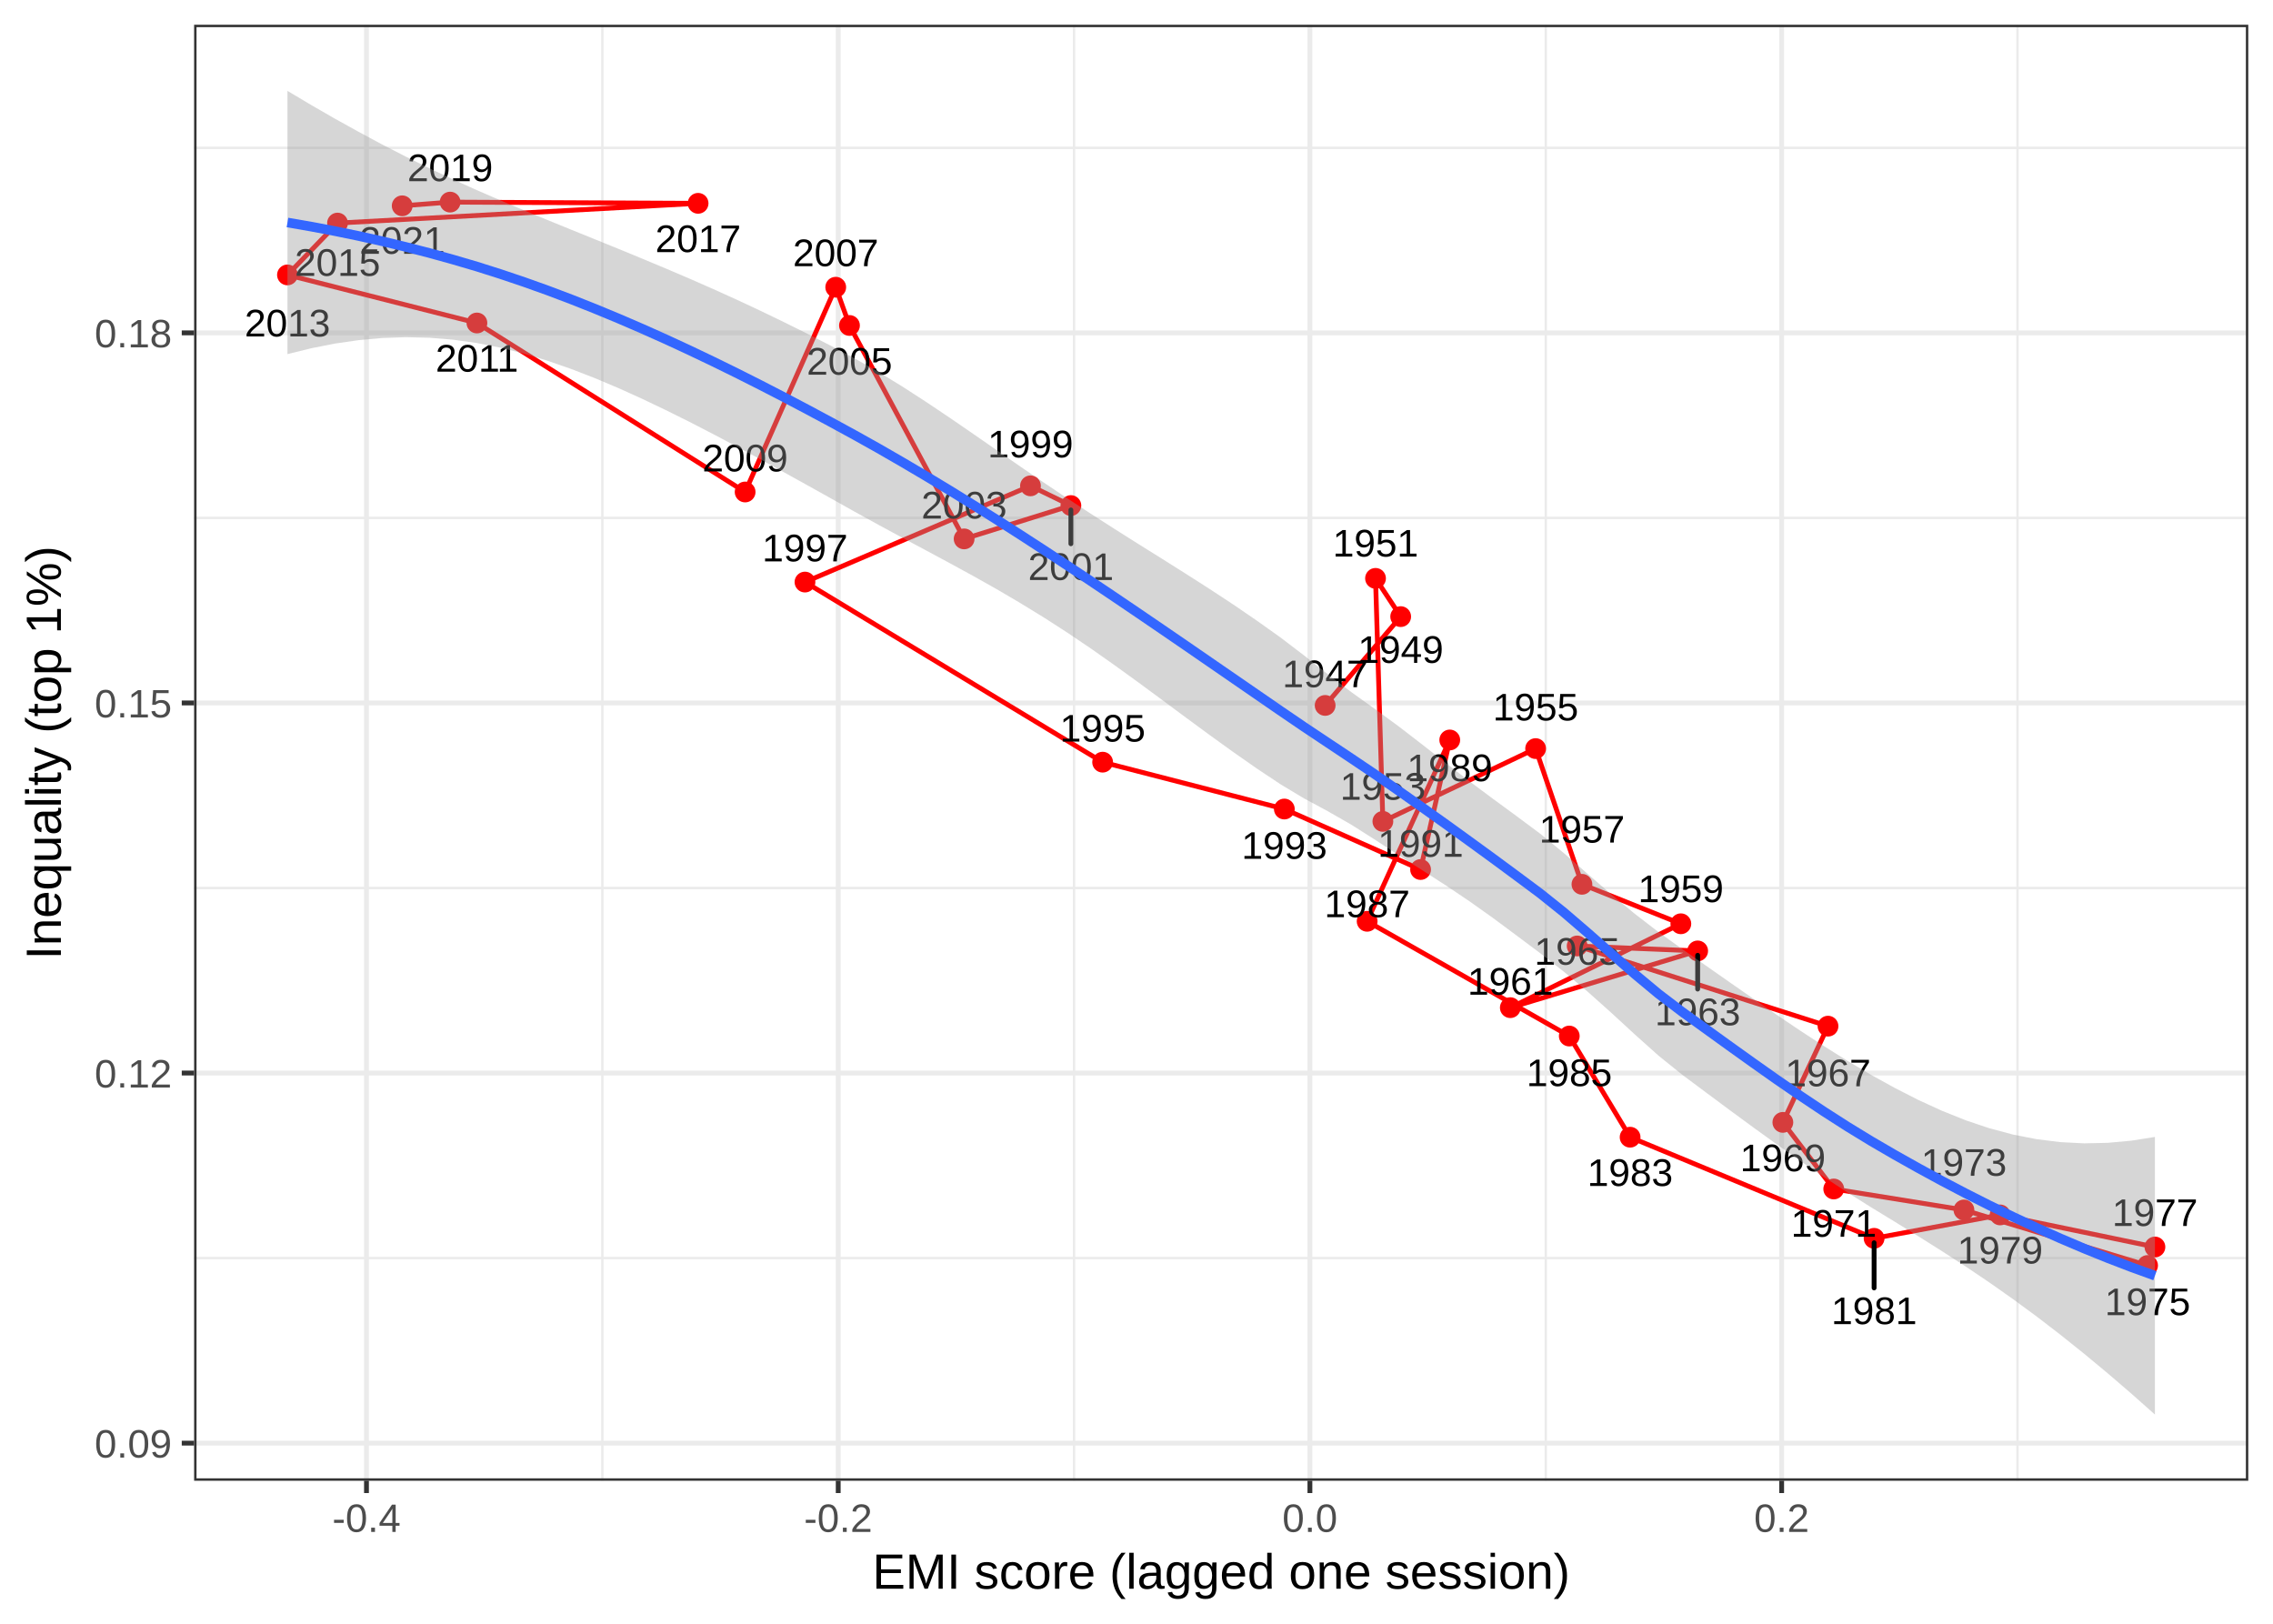
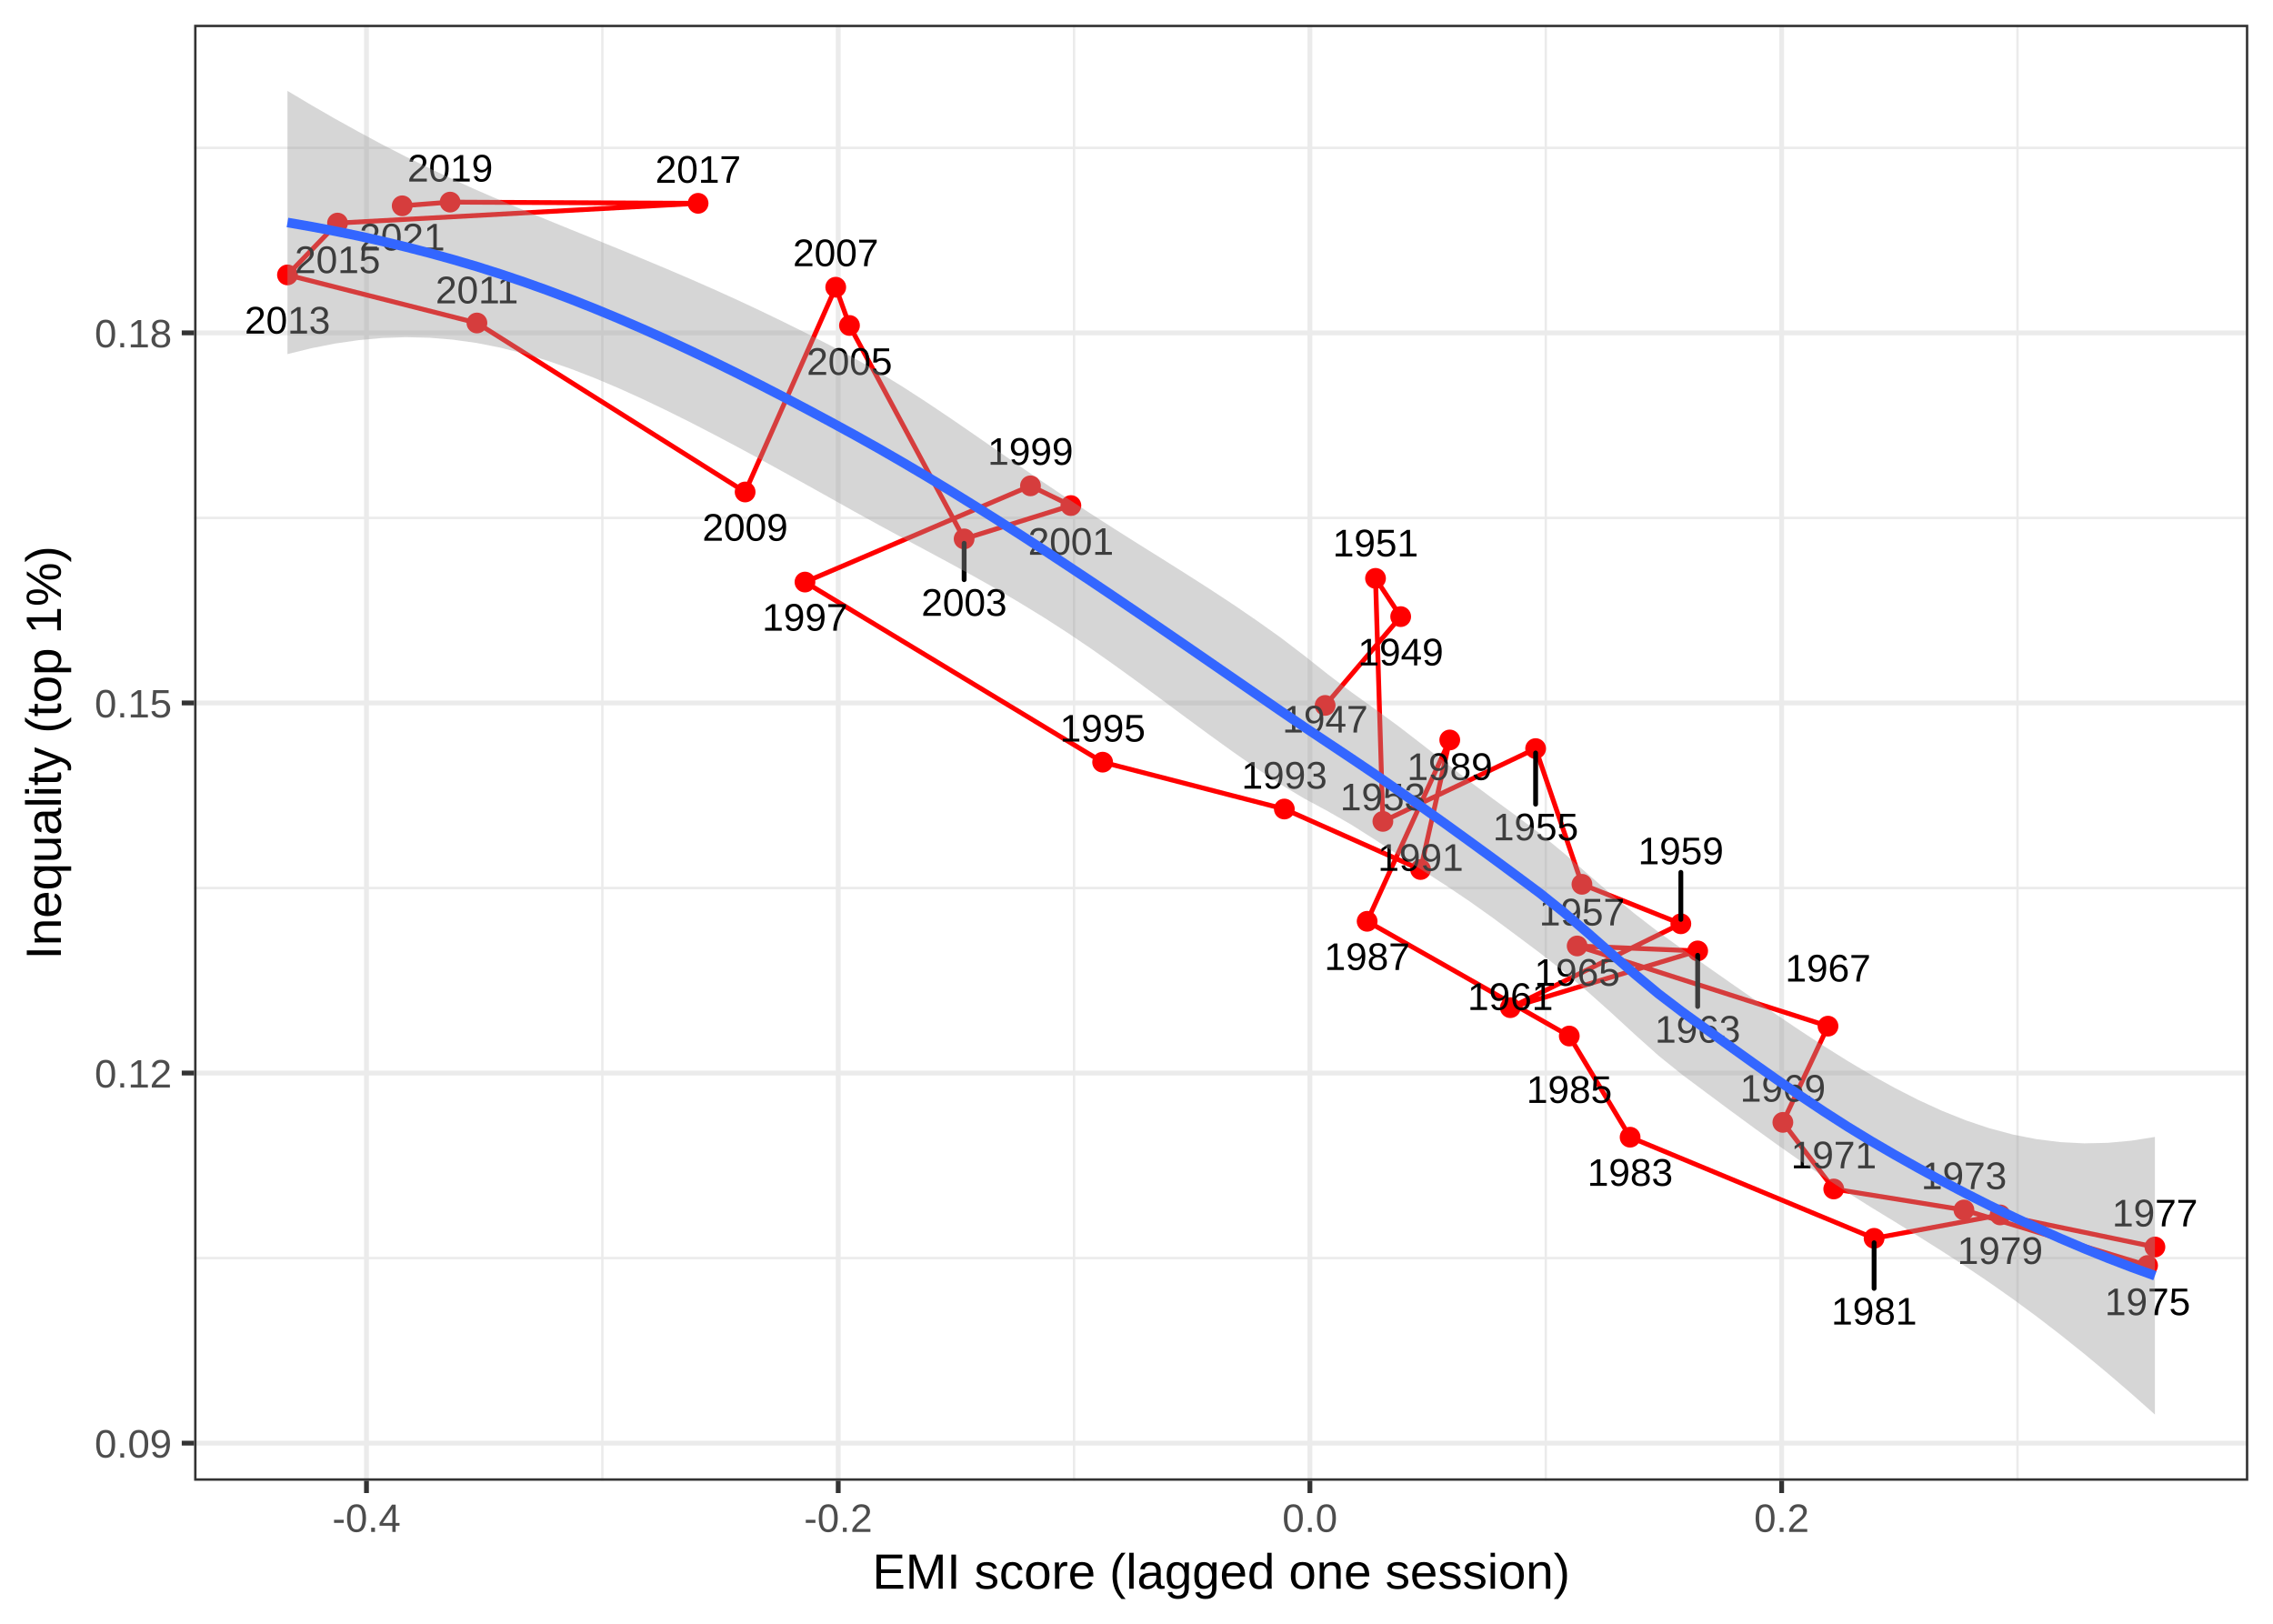
<svg xmlns="http://www.w3.org/2000/svg" class="svglite" width="504.00pt" height="360.00pt" viewBox="0 0 504.00 360.00">
  <defs>
    <style type="text/css">
    .svglite line, .svglite polyline, .svglite polygon, .svglite path, .svglite rect, .svglite circle {
      fill: none;
      stroke: #000000;
      stroke-linecap: round;
      stroke-linejoin: round;
      stroke-miterlimit: 10.00;
    }
    .svglite text {
      white-space: pre;
    }
  </style>
  </defs>
  <rect width="100%" height="100%" style="stroke: none; fill: #FFFFFF;" />
  <defs>
    <clipPath id="cpMC4wMHw1MDQuMDB8MC4wMHwzNjAuMDA=">
      <rect x="0.00" y="0.00" width="504.00" height="360.00" />
    </clipPath>
  </defs>
  <g clip-path="url(#cpMC4wMHw1MDQuMDB8MC4wMHwzNjAuMDA=)">
    <rect x="0.00" y="0.00" width="504.00" height="360.00" style="stroke-width: 1.07; stroke: #FFFFFF; fill: #FFFFFF;" />
  </g>
  <defs>
    <clipPath id="cpNDMuMDR8NDk4LjUyfDUuNDh8MzI4LjI5">
      <rect x="43.04" y="5.48" width="455.48" height="322.82" />
    </clipPath>
  </defs>
  <g clip-path="url(#cpNDMuMDR8NDk4LjUyfDUuNDh8MzI4LjI5)">
    <rect x="43.04" y="5.48" width="455.48" height="322.82" style="stroke-width: 1.07; stroke: none; fill: #FFFFFF;" />
    <polyline points="43.04,278.93 498.52,278.93 " style="stroke-width: 0.53; stroke: #EBEBEB; stroke-linecap: butt;" />
    <polyline points="43.04,196.88 498.52,196.88 " style="stroke-width: 0.53; stroke: #EBEBEB; stroke-linecap: butt;" />
    <polyline points="43.04,114.83 498.52,114.83 " style="stroke-width: 0.53; stroke: #EBEBEB; stroke-linecap: butt;" />
    <polyline points="43.04,32.78 498.52,32.78 " style="stroke-width: 0.53; stroke: #EBEBEB; stroke-linecap: butt;" />
    <polyline points="133.56,328.29 133.56,5.48 " style="stroke-width: 0.53; stroke: #EBEBEB; stroke-linecap: butt;" />
    <polyline points="238.15,328.29 238.15,5.48 " style="stroke-width: 0.53; stroke: #EBEBEB; stroke-linecap: butt;" />
    <polyline points="342.75,328.29 342.75,5.48 " style="stroke-width: 0.53; stroke: #EBEBEB; stroke-linecap: butt;" />
    <polyline points="447.35,328.29 447.35,5.48 " style="stroke-width: 0.53; stroke: #EBEBEB; stroke-linecap: butt;" />
    <polyline points="43.04,319.96 498.52,319.96 " style="stroke-width: 1.07; stroke: #EBEBEB; stroke-linecap: butt;" />
    <polyline points="43.04,237.90 498.52,237.90 " style="stroke-width: 1.07; stroke: #EBEBEB; stroke-linecap: butt;" />
    <polyline points="43.04,155.85 498.52,155.85 " style="stroke-width: 1.07; stroke: #EBEBEB; stroke-linecap: butt;" />
    <polyline points="43.04,73.80 498.52,73.80 " style="stroke-width: 1.07; stroke: #EBEBEB; stroke-linecap: butt;" />
    <polyline points="81.26,328.29 81.26,5.48 " style="stroke-width: 1.07; stroke: #EBEBEB; stroke-linecap: butt;" />
    <polyline points="185.86,328.29 185.86,5.48 " style="stroke-width: 1.07; stroke: #EBEBEB; stroke-linecap: butt;" />
    <polyline points="290.45,328.29 290.45,5.48 " style="stroke-width: 1.07; stroke: #EBEBEB; stroke-linecap: butt;" />
    <polyline points="395.05,328.29 395.05,5.48 " style="stroke-width: 1.07; stroke: #EBEBEB; stroke-linecap: butt;" />
    <circle cx="293.83" cy="156.40" r="1.95" style="stroke-width: 0.71; stroke: #FF0000; fill: #FF0000;" />
    <circle cx="310.58" cy="136.71" r="1.95" style="stroke-width: 0.71; stroke: #FF0000; fill: #FF0000;" />
    <circle cx="305.00" cy="128.23" r="1.95" style="stroke-width: 0.71; stroke: #FF0000; fill: #FF0000;" />
    <circle cx="306.63" cy="182.11" r="1.95" style="stroke-width: 0.71; stroke: #FF0000; fill: #FF0000;" />
    <circle cx="340.50" cy="165.97" r="1.95" style="stroke-width: 0.71; stroke: #FF0000; fill: #FF0000;" />
    <circle cx="350.77" cy="196.06" r="1.95" style="stroke-width: 0.71; stroke: #FF0000; fill: #FF0000;" />
    <circle cx="372.70" cy="204.81" r="1.95" style="stroke-width: 0.71; stroke: #FF0000; fill: #FF0000;" />
    <circle cx="334.89" cy="223.41" r="1.95" style="stroke-width: 0.71; stroke: #FF0000; fill: #FF0000;" />
    <circle cx="376.43" cy="210.83" r="1.95" style="stroke-width: 0.71; stroke: #FF0000; fill: #FF0000;" />
    <circle cx="349.71" cy="209.73" r="1.95" style="stroke-width: 0.71; stroke: #FF0000; fill: #FF0000;" />
    <circle cx="405.33" cy="227.51" r="1.95" style="stroke-width: 0.71; stroke: #FF0000; fill: #FF0000;" />
    <circle cx="395.32" cy="248.84" r="1.95" style="stroke-width: 0.71; stroke: #FF0000; fill: #FF0000;" />
    <circle cx="406.60" cy="263.61" r="1.95" style="stroke-width: 0.71; stroke: #FF0000; fill: #FF0000;" />
    <circle cx="435.47" cy="268.26" r="1.95" style="stroke-width: 0.71; stroke: #FF0000; fill: #FF0000;" />
    <circle cx="476.19" cy="280.57" r="1.95" style="stroke-width: 0.71; stroke: #FF0000; fill: #FF0000;" />
    <circle cx="477.82" cy="276.47" r="1.95" style="stroke-width: 0.71; stroke: #FF0000; fill: #FF0000;" />
    <circle cx="443.49" cy="269.36" r="1.95" style="stroke-width: 0.71; stroke: #FF0000; fill: #FF0000;" />
    <circle cx="415.55" cy="274.55" r="1.95" style="stroke-width: 0.71; stroke: #FF0000; fill: #FF0000;" />
    <circle cx="361.45" cy="252.13" r="1.95" style="stroke-width: 0.71; stroke: #FF0000; fill: #FF0000;" />
    <circle cx="347.96" cy="229.70" r="1.95" style="stroke-width: 0.71; stroke: #FF0000; fill: #FF0000;" />
    <circle cx="303.14" cy="204.26" r="1.95" style="stroke-width: 0.71; stroke: #FF0000; fill: #FF0000;" />
    <circle cx="321.46" cy="164.06" r="1.95" style="stroke-width: 0.71; stroke: #FF0000; fill: #FF0000;" />
    <circle cx="314.99" cy="192.78" r="1.95" style="stroke-width: 0.71; stroke: #FF0000; fill: #FF0000;" />
    <circle cx="284.78" cy="179.37" r="1.95" style="stroke-width: 0.71; stroke: #FF0000; fill: #FF0000;" />
    <circle cx="244.49" cy="168.98" r="1.95" style="stroke-width: 0.71; stroke: #FF0000; fill: #FF0000;" />
    <circle cx="178.49" cy="129.05" r="1.95" style="stroke-width: 0.71; stroke: #FF0000; fill: #FF0000;" />
    <circle cx="228.49" cy="107.72" r="1.95" style="stroke-width: 0.71; stroke: #FF0000; fill: #FF0000;" />
    <circle cx="237.45" cy="112.09" r="1.95" style="stroke-width: 0.71; stroke: #FF0000; fill: #FF0000;" />
    <circle cx="213.78" cy="119.48" r="1.95" style="stroke-width: 0.71; stroke: #FF0000; fill: #FF0000;" />
    <circle cx="188.36" cy="72.16" r="1.95" style="stroke-width: 0.71; stroke: #FF0000; fill: #FF0000;" />
    <circle cx="185.31" cy="63.68" r="1.95" style="stroke-width: 0.71; stroke: #FF0000; fill: #FF0000;" />
    <circle cx="165.22" cy="109.08" r="1.95" style="stroke-width: 0.71; stroke: #FF0000; fill: #FF0000;" />
    <circle cx="105.75" cy="71.61" r="1.95" style="stroke-width: 0.71; stroke: #FF0000; fill: #FF0000;" />
    <circle cx="63.74" cy="60.95" r="1.95" style="stroke-width: 0.71; stroke: #FF0000; fill: #FF0000;" />
    <circle cx="74.84" cy="49.46" r="1.95" style="stroke-width: 0.71; stroke: #FF0000; fill: #FF0000;" />
    <circle cx="154.79" cy="45.08" r="1.95" style="stroke-width: 0.71; stroke: #FF0000; fill: #FF0000;" />
    <circle cx="99.81" cy="44.81" r="1.95" style="stroke-width: 0.71; stroke: #FF0000; fill: #FF0000;" />
    <circle cx="89.18" cy="45.63" r="1.95" style="stroke-width: 0.71; stroke: #FF0000; fill: #FF0000;" />
    <polyline points="293.83,156.40 310.58,136.71 305.00,128.23 306.63,182.11 340.50,165.97 350.77,196.06 372.70,204.81 334.89,223.41 376.43,210.83 349.71,209.73 405.33,227.51 395.32,248.84 406.60,263.61 435.47,268.26 476.19,280.57 477.82,276.47 443.49,269.36 415.55,274.55 361.45,252.13 347.96,229.70 303.14,204.26 321.46,164.06 314.99,192.78 284.78,179.37 244.49,168.98 178.49,129.05 228.49,107.72 237.45,112.09 213.78,119.48 188.36,72.16 185.31,63.68 165.22,109.08 105.75,71.61 63.74,60.95 74.84,49.46 154.79,45.08 99.81,44.81 89.18,45.63 " style="stroke-width: 1.07; stroke: #FF0000; stroke-linecap: butt;" />
-     <line x1="376.43" y1="219.29" x2="376.43" y2="211.80" style="stroke-width: 1.07;" />
-     <line x1="415.55" y1="285.55" x2="415.55" y2="275.53" style="stroke-width: 1.07;" />
-     <line x1="237.45" y1="120.56" x2="237.45" y2="113.06" style="stroke-width: 1.07;" />
-     <text x="293.83" y="152.36" text-anchor="middle" style="font-size: 8.54px; font-family: &quot;Liberation Sans&quot;;" textLength="21.72px" lengthAdjust="spacingAndGlyphs">1947</text>
-     <text x="310.58" y="146.97" text-anchor="middle" style="font-size: 8.54px; font-family: &quot;Liberation Sans&quot;;" textLength="21.72px" lengthAdjust="spacingAndGlyphs">1949</text>
-     <text x="305.00" y="123.39" text-anchor="middle" style="font-size: 8.54px; font-family: &quot;Liberation Sans&quot;;" textLength="21.72px" lengthAdjust="spacingAndGlyphs">1951</text>
-     <text x="306.63" y="177.31" text-anchor="middle" style="font-size: 8.54px; font-family: &quot;Liberation Sans&quot;;" textLength="21.72px" lengthAdjust="spacingAndGlyphs">1953</text>
-     <text x="340.50" y="159.73" text-anchor="middle" style="font-size: 8.54px; font-family: &quot;Liberation Sans&quot;;" textLength="21.72px" lengthAdjust="spacingAndGlyphs">1955</text>
-     <text x="350.77" y="186.81" text-anchor="middle" style="font-size: 8.54px; font-family: &quot;Liberation Sans&quot;;" textLength="21.72px" lengthAdjust="spacingAndGlyphs">1957</text>
-     <text x="372.70" y="200.01" text-anchor="middle" style="font-size: 8.54px; font-family: &quot;Liberation Sans&quot;;" textLength="21.72px" lengthAdjust="spacingAndGlyphs">1959</text>
-     <text x="334.89" y="220.54" text-anchor="middle" style="font-size: 8.54px; font-family: &quot;Liberation Sans&quot;;" textLength="21.72px" lengthAdjust="spacingAndGlyphs">1961</text>
-     <text x="376.43" y="227.31" text-anchor="middle" style="font-size: 8.54px; font-family: &quot;Liberation Sans&quot;;" textLength="21.72px" lengthAdjust="spacingAndGlyphs">1963</text>
-     <text x="349.71" y="213.89" text-anchor="middle" style="font-size: 8.54px; font-family: &quot;Liberation Sans&quot;;" textLength="21.72px" lengthAdjust="spacingAndGlyphs">1965</text>
-     <text x="405.33" y="240.84" text-anchor="middle" style="font-size: 8.54px; font-family: &quot;Liberation Sans&quot;;" textLength="21.72px" lengthAdjust="spacingAndGlyphs">1967</text>
-     <text x="395.32" y="259.68" text-anchor="middle" style="font-size: 8.54px; font-family: &quot;Liberation Sans&quot;;" textLength="21.72px" lengthAdjust="spacingAndGlyphs">1969</text>
-     <text x="406.60" y="274.20" text-anchor="middle" style="font-size: 8.54px; font-family: &quot;Liberation Sans&quot;;" textLength="21.72px" lengthAdjust="spacingAndGlyphs">1971</text>
-     <text x="435.47" y="260.68" text-anchor="middle" style="font-size: 8.54px; font-family: &quot;Liberation Sans&quot;;" textLength="21.72px" lengthAdjust="spacingAndGlyphs">1973</text>
-     <text x="476.19" y="291.58" text-anchor="middle" style="font-size: 8.54px; font-family: &quot;Liberation Sans&quot;;" textLength="21.72px" lengthAdjust="spacingAndGlyphs">1975</text>
-     <text x="477.82" y="271.81" text-anchor="middle" style="font-size: 8.54px; font-family: &quot;Liberation Sans&quot;;" textLength="21.72px" lengthAdjust="spacingAndGlyphs">1977</text>
-     <text x="443.49" y="280.13" text-anchor="middle" style="font-size: 8.54px; font-family: &quot;Liberation Sans&quot;;" textLength="21.72px" lengthAdjust="spacingAndGlyphs">1979</text>
-     <text x="415.55" y="293.57" text-anchor="middle" style="font-size: 8.54px; font-family: &quot;Liberation Sans&quot;;" textLength="21.72px" lengthAdjust="spacingAndGlyphs">1981</text>
-     <text x="361.45" y="262.94" text-anchor="middle" style="font-size: 8.54px; font-family: &quot;Liberation Sans&quot;;" textLength="21.72px" lengthAdjust="spacingAndGlyphs">1983</text>
-     <text x="347.96" y="240.80" text-anchor="middle" style="font-size: 8.54px; font-family: &quot;Liberation Sans&quot;;" textLength="21.72px" lengthAdjust="spacingAndGlyphs">1985</text>
-     <text x="303.14" y="203.35" text-anchor="middle" style="font-size: 8.54px; font-family: &quot;Liberation Sans&quot;;" textLength="21.72px" lengthAdjust="spacingAndGlyphs">1987</text>
-     <text x="321.46" y="173.20" text-anchor="middle" style="font-size: 8.54px; font-family: &quot;Liberation Sans&quot;;" textLength="21.72px" lengthAdjust="spacingAndGlyphs">1989</text>
-     <text x="314.99" y="189.96" text-anchor="middle" style="font-size: 8.54px; font-family: &quot;Liberation Sans&quot;;" textLength="21.72px" lengthAdjust="spacingAndGlyphs">1991</text>
-     <text x="284.78" y="190.41" text-anchor="middle" style="font-size: 8.54px; font-family: &quot;Liberation Sans&quot;;" textLength="21.72px" lengthAdjust="spacingAndGlyphs">1993</text>
-     <text x="244.49" y="164.42" text-anchor="middle" style="font-size: 8.54px; font-family: &quot;Liberation Sans&quot;;" textLength="21.72px" lengthAdjust="spacingAndGlyphs">1995</text>
-     <text x="178.49" y="124.46" text-anchor="middle" style="font-size: 8.54px; font-family: &quot;Liberation Sans&quot;;" textLength="21.72px" lengthAdjust="spacingAndGlyphs">1997</text>
-     <text x="228.49" y="101.41" text-anchor="middle" style="font-size: 8.54px; font-family: &quot;Liberation Sans&quot;;" textLength="21.72px" lengthAdjust="spacingAndGlyphs">1999</text>
-     <text x="237.45" y="128.59" text-anchor="middle" style="font-size: 8.54px; font-family: &quot;Liberation Sans&quot;;" textLength="21.72px" lengthAdjust="spacingAndGlyphs">2001</text>
-     <text x="213.78" y="114.96" text-anchor="middle" style="font-size: 8.54px; font-family: &quot;Liberation Sans&quot;;" textLength="21.72px" lengthAdjust="spacingAndGlyphs">2003</text>
-     <text x="188.36" y="83.07" text-anchor="middle" style="font-size: 8.54px; font-family: &quot;Liberation Sans&quot;;" textLength="21.72px" lengthAdjust="spacingAndGlyphs">2005</text>
-     <text x="185.31" y="59.02" text-anchor="middle" style="font-size: 8.54px; font-family: &quot;Liberation Sans&quot;;" textLength="21.72px" lengthAdjust="spacingAndGlyphs">2007</text>
-     <text x="165.22" y="104.52" text-anchor="middle" style="font-size: 8.54px; font-family: &quot;Liberation Sans&quot;;" textLength="21.72px" lengthAdjust="spacingAndGlyphs">2009</text>
-     <text x="105.75" y="82.40" text-anchor="middle" style="font-size: 8.54px; font-family: &quot;Liberation Sans&quot;;" textLength="21.72px" lengthAdjust="spacingAndGlyphs">2011</text>
-     <text x="63.74" y="74.60" text-anchor="middle" style="font-size: 8.54px; font-family: &quot;Liberation Sans&quot;;" textLength="21.72px" lengthAdjust="spacingAndGlyphs">2013</text>
-     <text x="74.84" y="61.16" text-anchor="middle" style="font-size: 8.54px; font-family: &quot;Liberation Sans&quot;;" textLength="21.72px" lengthAdjust="spacingAndGlyphs">2015</text>
-     <text x="154.79" y="55.89" text-anchor="middle" style="font-size: 8.54px; font-family: &quot;Liberation Sans&quot;;" textLength="21.72px" lengthAdjust="spacingAndGlyphs">2017</text>
-     <text x="99.81" y="40.17" text-anchor="middle" style="font-size: 8.54px; font-family: &quot;Liberation Sans&quot;;" textLength="21.72px" lengthAdjust="spacingAndGlyphs">2019</text>
-     <text x="89.18" y="56.28" text-anchor="middle" style="font-size: 8.54px; font-family: &quot;Liberation Sans&quot;;" textLength="21.72px" lengthAdjust="spacingAndGlyphs">2021</text>
+     <line x1="340.50" y1="178.29" x2="340.50" y2="166.94" style="stroke-width: 1.07;" />
+     <line x1="372.70" y1="193.41" x2="372.70" y2="203.84" style="stroke-width: 1.07;" />
+     <line x1="376.43" y1="223.15" x2="376.43" y2="211.80" style="stroke-width: 1.07;" />
+     <line x1="415.55" y1="285.65" x2="415.55" y2="275.53" style="stroke-width: 1.07;" />
+     <line x1="213.78" y1="128.52" x2="213.78" y2="120.45" style="stroke-width: 1.07;" />
+     <text x="293.83" y="162.41" text-anchor="middle" style="font-size: 8.54px; font-family: &quot;Arial&quot;;" textLength="21.72px" lengthAdjust="spacingAndGlyphs">1947</text>
+     <text x="310.58" y="147.53" text-anchor="middle" style="font-size: 8.54px; font-family: &quot;Arial&quot;;" textLength="21.72px" lengthAdjust="spacingAndGlyphs">1949</text>
+     <text x="305.00" y="123.36" text-anchor="middle" style="font-size: 8.54px; font-family: &quot;Arial&quot;;" textLength="21.72px" lengthAdjust="spacingAndGlyphs">1951</text>
+     <text x="306.63" y="179.65" text-anchor="middle" style="font-size: 8.54px; font-family: &quot;Arial&quot;;" textLength="21.72px" lengthAdjust="spacingAndGlyphs">1953</text>
+     <text x="340.50" y="186.31" text-anchor="middle" style="font-size: 8.54px; font-family: &quot;Arial&quot;;" textLength="21.72px" lengthAdjust="spacingAndGlyphs">1955</text>
+     <text x="350.77" y="205.18" text-anchor="middle" style="font-size: 8.54px; font-family: &quot;Arial&quot;;" textLength="21.72px" lengthAdjust="spacingAndGlyphs">1957</text>
+     <text x="372.70" y="191.61" text-anchor="middle" style="font-size: 8.54px; font-family: &quot;Arial&quot;;" textLength="21.72px" lengthAdjust="spacingAndGlyphs">1959</text>
+     <text x="334.89" y="223.92" text-anchor="middle" style="font-size: 8.54px; font-family: &quot;Arial&quot;;" textLength="21.72px" lengthAdjust="spacingAndGlyphs">1961</text>
+     <text x="376.43" y="231.17" text-anchor="middle" style="font-size: 8.54px; font-family: &quot;Arial&quot;;" textLength="21.72px" lengthAdjust="spacingAndGlyphs">1963</text>
+     <text x="349.71" y="218.56" text-anchor="middle" style="font-size: 8.54px; font-family: &quot;Arial&quot;;" textLength="21.72px" lengthAdjust="spacingAndGlyphs">1965</text>
+     <text x="405.33" y="217.62" text-anchor="middle" style="font-size: 8.54px; font-family: &quot;Arial&quot;;" textLength="21.72px" lengthAdjust="spacingAndGlyphs">1967</text>
+     <text x="395.32" y="244.25" text-anchor="middle" style="font-size: 8.54px; font-family: &quot;Arial&quot;;" textLength="21.72px" lengthAdjust="spacingAndGlyphs">1969</text>
+     <text x="406.60" y="259.03" text-anchor="middle" style="font-size: 8.54px; font-family: &quot;Arial&quot;;" textLength="21.72px" lengthAdjust="spacingAndGlyphs">1971</text>
+     <text x="435.47" y="263.64" text-anchor="middle" style="font-size: 8.54px; font-family: &quot;Arial&quot;;" textLength="21.72px" lengthAdjust="spacingAndGlyphs">1973</text>
+     <text x="476.19" y="291.58" text-anchor="middle" style="font-size: 8.54px; font-family: &quot;Arial&quot;;" textLength="21.72px" lengthAdjust="spacingAndGlyphs">1975</text>
+     <text x="477.82" y="271.91" text-anchor="middle" style="font-size: 8.54px; font-family: &quot;Arial&quot;;" textLength="21.72px" lengthAdjust="spacingAndGlyphs">1977</text>
+     <text x="443.49" y="280.23" text-anchor="middle" style="font-size: 8.54px; font-family: &quot;Arial&quot;;" textLength="21.72px" lengthAdjust="spacingAndGlyphs">1979</text>
+     <text x="415.55" y="293.67" text-anchor="middle" style="font-size: 8.54px; font-family: &quot;Arial&quot;;" textLength="21.72px" lengthAdjust="spacingAndGlyphs">1981</text>
+     <text x="361.45" y="262.91" text-anchor="middle" style="font-size: 8.54px; font-family: &quot;Arial&quot;;" textLength="21.72px" lengthAdjust="spacingAndGlyphs">1983</text>
+     <text x="347.96" y="244.53" text-anchor="middle" style="font-size: 8.54px; font-family: &quot;Arial&quot;;" textLength="21.72px" lengthAdjust="spacingAndGlyphs">1985</text>
+     <text x="303.14" y="215.05" text-anchor="middle" style="font-size: 8.54px; font-family: &quot;Arial&quot;;" textLength="21.72px" lengthAdjust="spacingAndGlyphs">1987</text>
+     <text x="321.46" y="172.93" text-anchor="middle" style="font-size: 8.54px; font-family: &quot;Arial&quot;;" textLength="21.72px" lengthAdjust="spacingAndGlyphs">1989</text>
+     <text x="314.99" y="193.07" text-anchor="middle" style="font-size: 8.54px; font-family: &quot;Arial&quot;;" textLength="21.72px" lengthAdjust="spacingAndGlyphs">1991</text>
+     <text x="284.78" y="174.85" text-anchor="middle" style="font-size: 8.54px; font-family: &quot;Arial&quot;;" textLength="21.72px" lengthAdjust="spacingAndGlyphs">1993</text>
+     <text x="244.49" y="164.42" text-anchor="middle" style="font-size: 8.54px; font-family: &quot;Arial&quot;;" textLength="21.72px" lengthAdjust="spacingAndGlyphs">1995</text>
+     <text x="178.49" y="139.83" text-anchor="middle" style="font-size: 8.54px; font-family: &quot;Arial&quot;;" textLength="21.72px" lengthAdjust="spacingAndGlyphs">1997</text>
+     <text x="228.49" y="103.05" text-anchor="middle" style="font-size: 8.54px; font-family: &quot;Arial&quot;;" textLength="21.72px" lengthAdjust="spacingAndGlyphs">1999</text>
+     <text x="237.45" y="123.01" text-anchor="middle" style="font-size: 8.54px; font-family: &quot;Arial&quot;;" textLength="21.72px" lengthAdjust="spacingAndGlyphs">2001</text>
+     <text x="213.78" y="136.54" text-anchor="middle" style="font-size: 8.54px; font-family: &quot;Arial&quot;;" textLength="21.72px" lengthAdjust="spacingAndGlyphs">2003</text>
+     <text x="188.36" y="83.11" text-anchor="middle" style="font-size: 8.54px; font-family: &quot;Arial&quot;;" textLength="21.72px" lengthAdjust="spacingAndGlyphs">2005</text>
+     <text x="185.31" y="59.02" text-anchor="middle" style="font-size: 8.54px; font-family: &quot;Arial&quot;;" textLength="21.72px" lengthAdjust="spacingAndGlyphs">2007</text>
+     <text x="165.22" y="119.89" text-anchor="middle" style="font-size: 8.54px; font-family: &quot;Arial&quot;;" textLength="21.72px" lengthAdjust="spacingAndGlyphs">2009</text>
+     <text x="105.75" y="67.26" text-anchor="middle" style="font-size: 8.54px; font-family: &quot;Arial&quot;;" textLength="21.72px" lengthAdjust="spacingAndGlyphs">2011</text>
+     <text x="63.74" y="73.96" text-anchor="middle" style="font-size: 8.54px; font-family: &quot;Arial&quot;;" textLength="21.72px" lengthAdjust="spacingAndGlyphs">2013</text>
+     <text x="74.84" y="60.55" text-anchor="middle" style="font-size: 8.54px; font-family: &quot;Arial&quot;;" textLength="21.72px" lengthAdjust="spacingAndGlyphs">2015</text>
+     <text x="154.79" y="40.52" text-anchor="middle" style="font-size: 8.54px; font-family: &quot;Arial&quot;;" textLength="21.72px" lengthAdjust="spacingAndGlyphs">2017</text>
+     <text x="99.81" y="40.25" text-anchor="middle" style="font-size: 8.54px; font-family: &quot;Arial&quot;;" textLength="21.72px" lengthAdjust="spacingAndGlyphs">2019</text>
+     <text x="89.18" y="55.53" text-anchor="middle" style="font-size: 8.54px; font-family: &quot;Arial&quot;;" textLength="21.72px" lengthAdjust="spacingAndGlyphs">2021</text>
    <polygon points="63.74,20.15 68.98,23.27 74.22,26.29 79.47,29.20 84.71,32.02 89.95,34.71 95.19,37.30 100.43,39.76 105.67,42.13 110.91,44.40 116.16,46.62 121.40,48.78 126.64,50.92 131.88,53.04 137.12,55.17 142.36,57.33 147.60,59.52 152.85,61.76 158.09,64.06 163.33,66.43 168.57,68.88 173.81,71.41 179.05,74.01 184.30,76.70 189.54,79.48 194.78,82.46 200.02,85.66 205.26,89.05 210.50,92.56 215.74,96.16 220.99,99.80 226.23,103.43 231.47,107.01 236.71,110.52 241.95,113.95 247.19,117.31 252.43,120.62 257.68,123.90 262.92,127.20 268.16,130.55 273.40,133.99 278.64,137.57 283.88,141.30 289.12,145.29 294.37,149.45 299.61,153.43 304.85,157.18 310.09,161.01 315.33,165.05 320.57,169.16 325.81,173.20 331.06,177.12 336.30,180.96 341.54,184.86 346.78,189.16 352.02,193.74 357.26,198.29 362.50,202.61 367.75,206.65 372.99,210.41 378.23,214.07 383.47,217.74 388.71,221.39 393.95,224.99 399.19,228.52 404.44,231.94 409.68,235.22 414.92,238.33 420.16,241.22 425.40,243.89 430.64,246.29 435.89,248.39 441.13,250.15 446.37,251.55 451.61,252.57 456.85,253.22 462.09,253.49 467.33,253.38 472.58,252.90 477.82,252.07 477.82,313.62 472.58,308.97 467.33,304.46 462.09,300.11 456.85,295.92 451.61,291.89 446.37,288.04 441.13,284.35 435.89,280.82 430.64,277.42 425.40,274.12 420.16,270.89 414.92,267.69 409.68,264.40 404.44,260.96 399.19,257.39 393.95,253.70 388.71,249.92 383.47,246.07 378.23,242.18 372.99,238.27 367.75,234.05 362.50,229.35 357.26,224.53 352.02,219.85 346.78,215.45 341.54,211.35 336.30,207.43 331.06,203.54 325.81,199.81 320.57,196.29 315.33,192.92 310.09,189.59 304.85,186.15 299.61,182.83 294.37,179.83 289.12,177.00 283.88,173.85 278.64,170.36 273.40,166.70 268.16,162.92 262.92,159.07 257.68,155.18 252.43,151.31 247.19,147.52 241.95,143.83 236.71,140.29 231.47,136.91 226.23,133.70 220.99,130.62 215.74,127.67 210.50,124.81 205.26,121.99 200.02,119.19 194.78,116.35 189.54,113.47 184.30,110.53 179.05,107.60 173.81,104.70 168.57,101.82 163.33,98.99 158.09,96.22 152.85,93.52 147.60,90.91 142.36,88.41 137.12,86.04 131.88,83.83 126.64,81.80 121.40,79.98 116.16,78.39 110.91,77.07 105.67,76.04 100.43,75.31 95.19,74.88 89.95,74.76 84.71,74.94 79.47,75.42 74.22,76.18 68.98,77.22 63.74,78.51 " style="stroke-width: 0.00; stroke: none; stroke-linecap: butt; fill: #999999; fill-opacity: 0.40;" />
    <polyline points="63.74,20.15 68.98,23.27 74.22,26.29 79.47,29.20 84.71,32.02 89.95,34.71 95.19,37.30 100.43,39.76 105.67,42.13 110.91,44.40 116.16,46.62 121.40,48.78 126.64,50.92 131.88,53.04 137.12,55.17 142.36,57.33 147.60,59.52 152.85,61.76 158.09,64.06 163.33,66.43 168.57,68.88 173.81,71.41 179.05,74.01 184.30,76.70 189.54,79.48 194.78,82.46 200.02,85.66 205.26,89.05 210.50,92.56 215.74,96.16 220.99,99.80 226.23,103.43 231.47,107.01 236.71,110.52 241.95,113.95 247.19,117.31 252.43,120.62 257.68,123.90 262.92,127.20 268.16,130.55 273.40,133.99 278.64,137.57 283.88,141.30 289.12,145.29 294.37,149.45 299.61,153.43 304.85,157.18 310.09,161.01 315.33,165.05 320.57,169.16 325.81,173.20 331.06,177.12 336.30,180.96 341.54,184.86 346.78,189.16 352.02,193.74 357.26,198.29 362.50,202.61 367.75,206.65 372.99,210.41 378.23,214.07 383.47,217.74 388.71,221.39 393.95,224.99 399.19,228.52 404.44,231.94 409.68,235.22 414.92,238.33 420.16,241.22 425.40,243.89 430.64,246.29 435.89,248.39 441.13,250.15 446.37,251.55 451.61,252.57 456.85,253.22 462.09,253.49 467.33,253.38 472.58,252.90 477.82,252.07 " style="stroke-width: 2.13; stroke: none; stroke-linecap: butt;" />
    <polyline points="477.82,313.62 472.58,308.97 467.33,304.46 462.09,300.11 456.85,295.92 451.61,291.89 446.37,288.04 441.13,284.35 435.89,280.82 430.64,277.42 425.40,274.12 420.16,270.89 414.92,267.69 409.68,264.40 404.44,260.96 399.19,257.39 393.95,253.70 388.71,249.92 383.47,246.07 378.23,242.18 372.99,238.27 367.75,234.05 362.50,229.35 357.26,224.53 352.02,219.85 346.78,215.45 341.54,211.35 336.30,207.43 331.06,203.54 325.81,199.81 320.57,196.29 315.33,192.92 310.09,189.59 304.85,186.15 299.61,182.83 294.37,179.83 289.12,177.00 283.88,173.85 278.64,170.36 273.40,166.70 268.16,162.92 262.92,159.07 257.68,155.18 252.43,151.31 247.19,147.52 241.95,143.83 236.71,140.29 231.47,136.91 226.23,133.70 220.99,130.62 215.74,127.67 210.50,124.81 205.26,121.99 200.02,119.19 194.78,116.35 189.54,113.47 184.30,110.53 179.05,107.60 173.81,104.70 168.57,101.82 163.33,98.99 158.09,96.22 152.85,93.52 147.60,90.91 142.36,88.41 137.12,86.04 131.88,83.83 126.64,81.80 121.40,79.98 116.16,78.39 110.91,77.07 105.67,76.04 100.43,75.31 95.19,74.88 89.95,74.76 84.71,74.94 79.47,75.42 74.22,76.18 68.98,77.22 63.74,78.51 " style="stroke-width: 2.13; stroke: none; stroke-linecap: butt;" />
    <polyline points="63.74,49.33 68.98,50.24 74.22,51.23 79.47,52.31 84.71,53.48 89.95,54.74 95.19,56.09 100.43,57.54 105.67,59.08 110.91,60.74 116.16,62.51 121.40,64.38 126.64,66.36 131.88,68.44 137.12,70.61 142.36,72.87 147.60,75.21 152.85,77.64 158.09,80.14 163.33,82.71 168.57,85.35 173.81,88.05 179.05,90.81 184.30,93.62 189.54,96.48 194.78,99.41 200.02,102.43 205.26,105.52 210.50,108.68 215.74,111.92 220.99,115.21 226.23,118.56 231.47,121.96 236.71,125.41 241.95,128.89 247.19,132.41 252.43,135.96 257.68,139.54 262.92,143.13 268.16,146.74 273.40,150.35 278.64,153.96 283.88,157.57 289.12,161.14 294.37,164.64 299.61,168.13 304.85,171.66 310.09,175.30 315.33,178.99 320.57,182.72 325.81,186.51 331.06,190.33 336.30,194.20 341.54,198.10 346.78,202.30 352.02,206.80 357.26,211.41 362.50,215.98 367.75,220.35 372.99,224.34 378.23,228.12 383.47,231.90 388.71,235.65 393.95,239.35 399.19,242.95 404.44,246.45 409.68,249.81 414.92,253.01 420.16,256.06 425.40,259.00 430.64,261.85 435.89,264.60 441.13,267.25 446.37,269.79 451.61,272.23 456.85,274.57 462.09,276.80 467.33,278.92 472.58,280.94 477.82,282.84 " style="stroke-width: 2.13; stroke: #3366FF; stroke-linecap: butt;" />
    <rect x="43.04" y="5.48" width="455.48" height="322.82" style="stroke-width: 1.07; stroke: #333333;" />
  </g>
  <g clip-path="url(#cpMC4wMHw1MDQuMDB8MC4wMHwzNjAuMDA=)">
-     <text x="38.11" y="323.16" text-anchor="end" style="font-size: 8.80px;fill: #4D4D4D; font-family: &quot;Liberation Sans&quot;;" textLength="19.58px" lengthAdjust="spacingAndGlyphs">0.09</text>
-     <text x="38.11" y="241.11" text-anchor="end" style="font-size: 8.80px;fill: #4D4D4D; font-family: &quot;Liberation Sans&quot;;" textLength="19.58px" lengthAdjust="spacingAndGlyphs">0.12</text>
-     <text x="38.11" y="159.06" text-anchor="end" style="font-size: 8.80px;fill: #4D4D4D; font-family: &quot;Liberation Sans&quot;;" textLength="19.58px" lengthAdjust="spacingAndGlyphs">0.15</text>
-     <text x="38.11" y="77.01" text-anchor="end" style="font-size: 8.80px;fill: #4D4D4D; font-family: &quot;Liberation Sans&quot;;" textLength="19.58px" lengthAdjust="spacingAndGlyphs">0.18</text>
+     <text x="38.11" y="323.16" text-anchor="end" style="font-size: 8.80px;fill: #4D4D4D; font-family: &quot;Arial&quot;;" textLength="19.58px" lengthAdjust="spacingAndGlyphs">0.09</text>
+     <text x="38.11" y="241.11" text-anchor="end" style="font-size: 8.80px;fill: #4D4D4D; font-family: &quot;Arial&quot;;" textLength="19.58px" lengthAdjust="spacingAndGlyphs">0.12</text>
+     <text x="38.11" y="159.06" text-anchor="end" style="font-size: 8.80px;fill: #4D4D4D; font-family: &quot;Arial&quot;;" textLength="19.58px" lengthAdjust="spacingAndGlyphs">0.15</text>
+     <text x="38.11" y="77.01" text-anchor="end" style="font-size: 8.80px;fill: #4D4D4D; font-family: &quot;Arial&quot;;" textLength="19.58px" lengthAdjust="spacingAndGlyphs">0.18</text>
    <polyline points="40.30,319.96 43.04,319.96 " style="stroke-width: 1.07; stroke: #333333; stroke-linecap: butt;" />
    <polyline points="40.30,237.90 43.04,237.90 " style="stroke-width: 1.07; stroke: #333333; stroke-linecap: butt;" />
    <polyline points="40.30,155.85 43.04,155.85 " style="stroke-width: 1.07; stroke: #333333; stroke-linecap: butt;" />
    <polyline points="40.30,73.80 43.04,73.80 " style="stroke-width: 1.07; stroke: #333333; stroke-linecap: butt;" />
    <polyline points="81.26,331.03 81.26,328.29 " style="stroke-width: 1.07; stroke: #333333; stroke-linecap: butt;" />
    <polyline points="185.86,331.03 185.86,328.29 " style="stroke-width: 1.07; stroke: #333333; stroke-linecap: butt;" />
    <polyline points="290.45,331.03 290.45,328.29 " style="stroke-width: 1.07; stroke: #333333; stroke-linecap: butt;" />
    <polyline points="395.05,331.03 395.05,328.29 " style="stroke-width: 1.07; stroke: #333333; stroke-linecap: butt;" />
-     <text x="81.26" y="339.64" text-anchor="middle" style="font-size: 8.80px;fill: #4D4D4D; font-family: &quot;Liberation Sans&quot;;" textLength="17.16px" lengthAdjust="spacingAndGlyphs">-0.4</text>
-     <text x="185.86" y="339.64" text-anchor="middle" style="font-size: 8.80px;fill: #4D4D4D; font-family: &quot;Liberation Sans&quot;;" textLength="17.16px" lengthAdjust="spacingAndGlyphs">-0.2</text>
-     <text x="290.45" y="339.64" text-anchor="middle" style="font-size: 8.80px;fill: #4D4D4D; font-family: &quot;Liberation Sans&quot;;" textLength="13.98px" lengthAdjust="spacingAndGlyphs">0.0</text>
-     <text x="395.05" y="339.64" text-anchor="middle" style="font-size: 8.80px;fill: #4D4D4D; font-family: &quot;Liberation Sans&quot;;" textLength="13.98px" lengthAdjust="spacingAndGlyphs">0.2</text>
-     <text x="270.78" y="352.23" text-anchor="middle" style="font-size: 11.00px; font-family: &quot;Liberation Sans&quot;;" textLength="170.53px" lengthAdjust="spacingAndGlyphs">EMI score (lagged one session)</text>
-     <text transform="translate(13.50,166.89) rotate(-90)" text-anchor="middle" style="font-size: 11.00px; font-family: &quot;Liberation Sans&quot;;" textLength="105.68px" lengthAdjust="spacingAndGlyphs">Inequality (top 1%)</text>
+     <text x="81.26" y="339.64" text-anchor="middle" style="font-size: 8.80px;fill: #4D4D4D; font-family: &quot;Arial&quot;;" textLength="17.16px" lengthAdjust="spacingAndGlyphs">-0.4</text>
+     <text x="185.86" y="339.64" text-anchor="middle" style="font-size: 8.80px;fill: #4D4D4D; font-family: &quot;Arial&quot;;" textLength="17.16px" lengthAdjust="spacingAndGlyphs">-0.2</text>
+     <text x="290.45" y="339.64" text-anchor="middle" style="font-size: 8.80px;fill: #4D4D4D; font-family: &quot;Arial&quot;;" textLength="13.98px" lengthAdjust="spacingAndGlyphs">0.0</text>
+     <text x="395.05" y="339.64" text-anchor="middle" style="font-size: 8.80px;fill: #4D4D4D; font-family: &quot;Arial&quot;;" textLength="13.98px" lengthAdjust="spacingAndGlyphs">0.2</text>
+     <text x="270.78" y="352.23" text-anchor="middle" style="font-size: 11.00px; font-family: &quot;Arial&quot;;" textLength="170.53px" lengthAdjust="spacingAndGlyphs">EMI score (lagged one session)</text>
+     <text transform="translate(13.50,166.89) rotate(-90)" text-anchor="middle" style="font-size: 11.00px; font-family: &quot;Arial&quot;;" textLength="105.68px" lengthAdjust="spacingAndGlyphs">Inequality (top 1%)</text>
  </g>
</svg>
